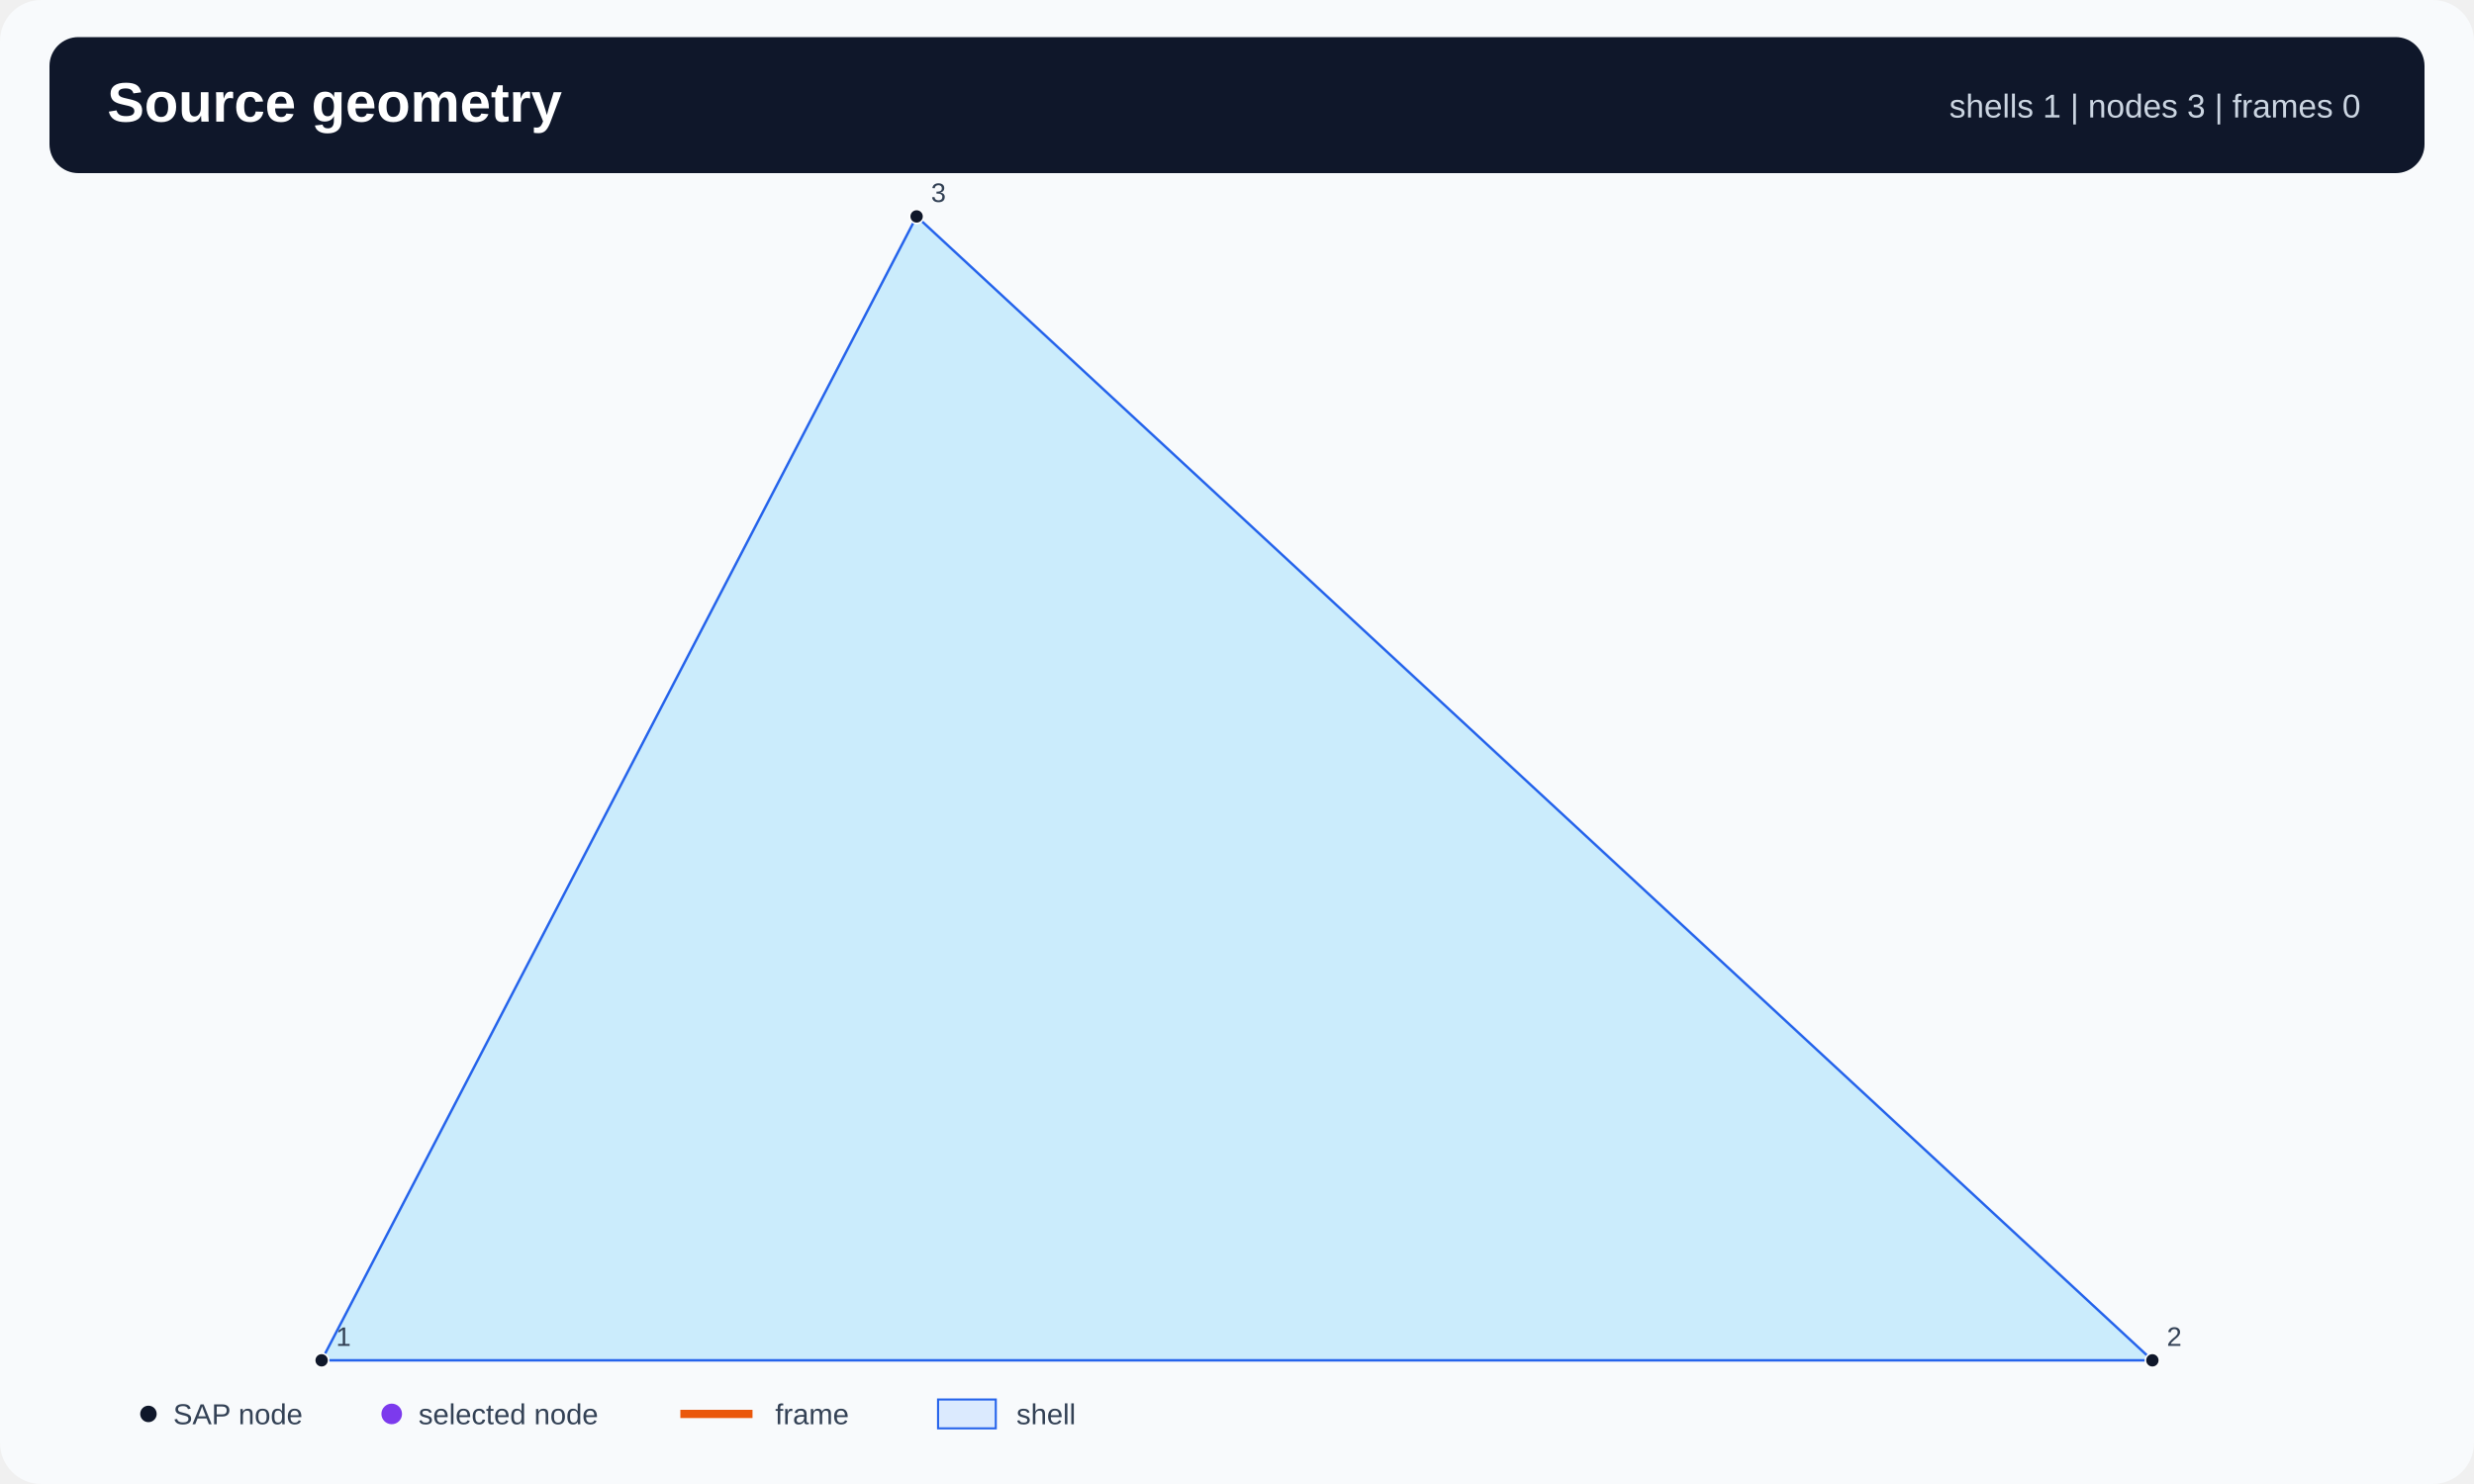
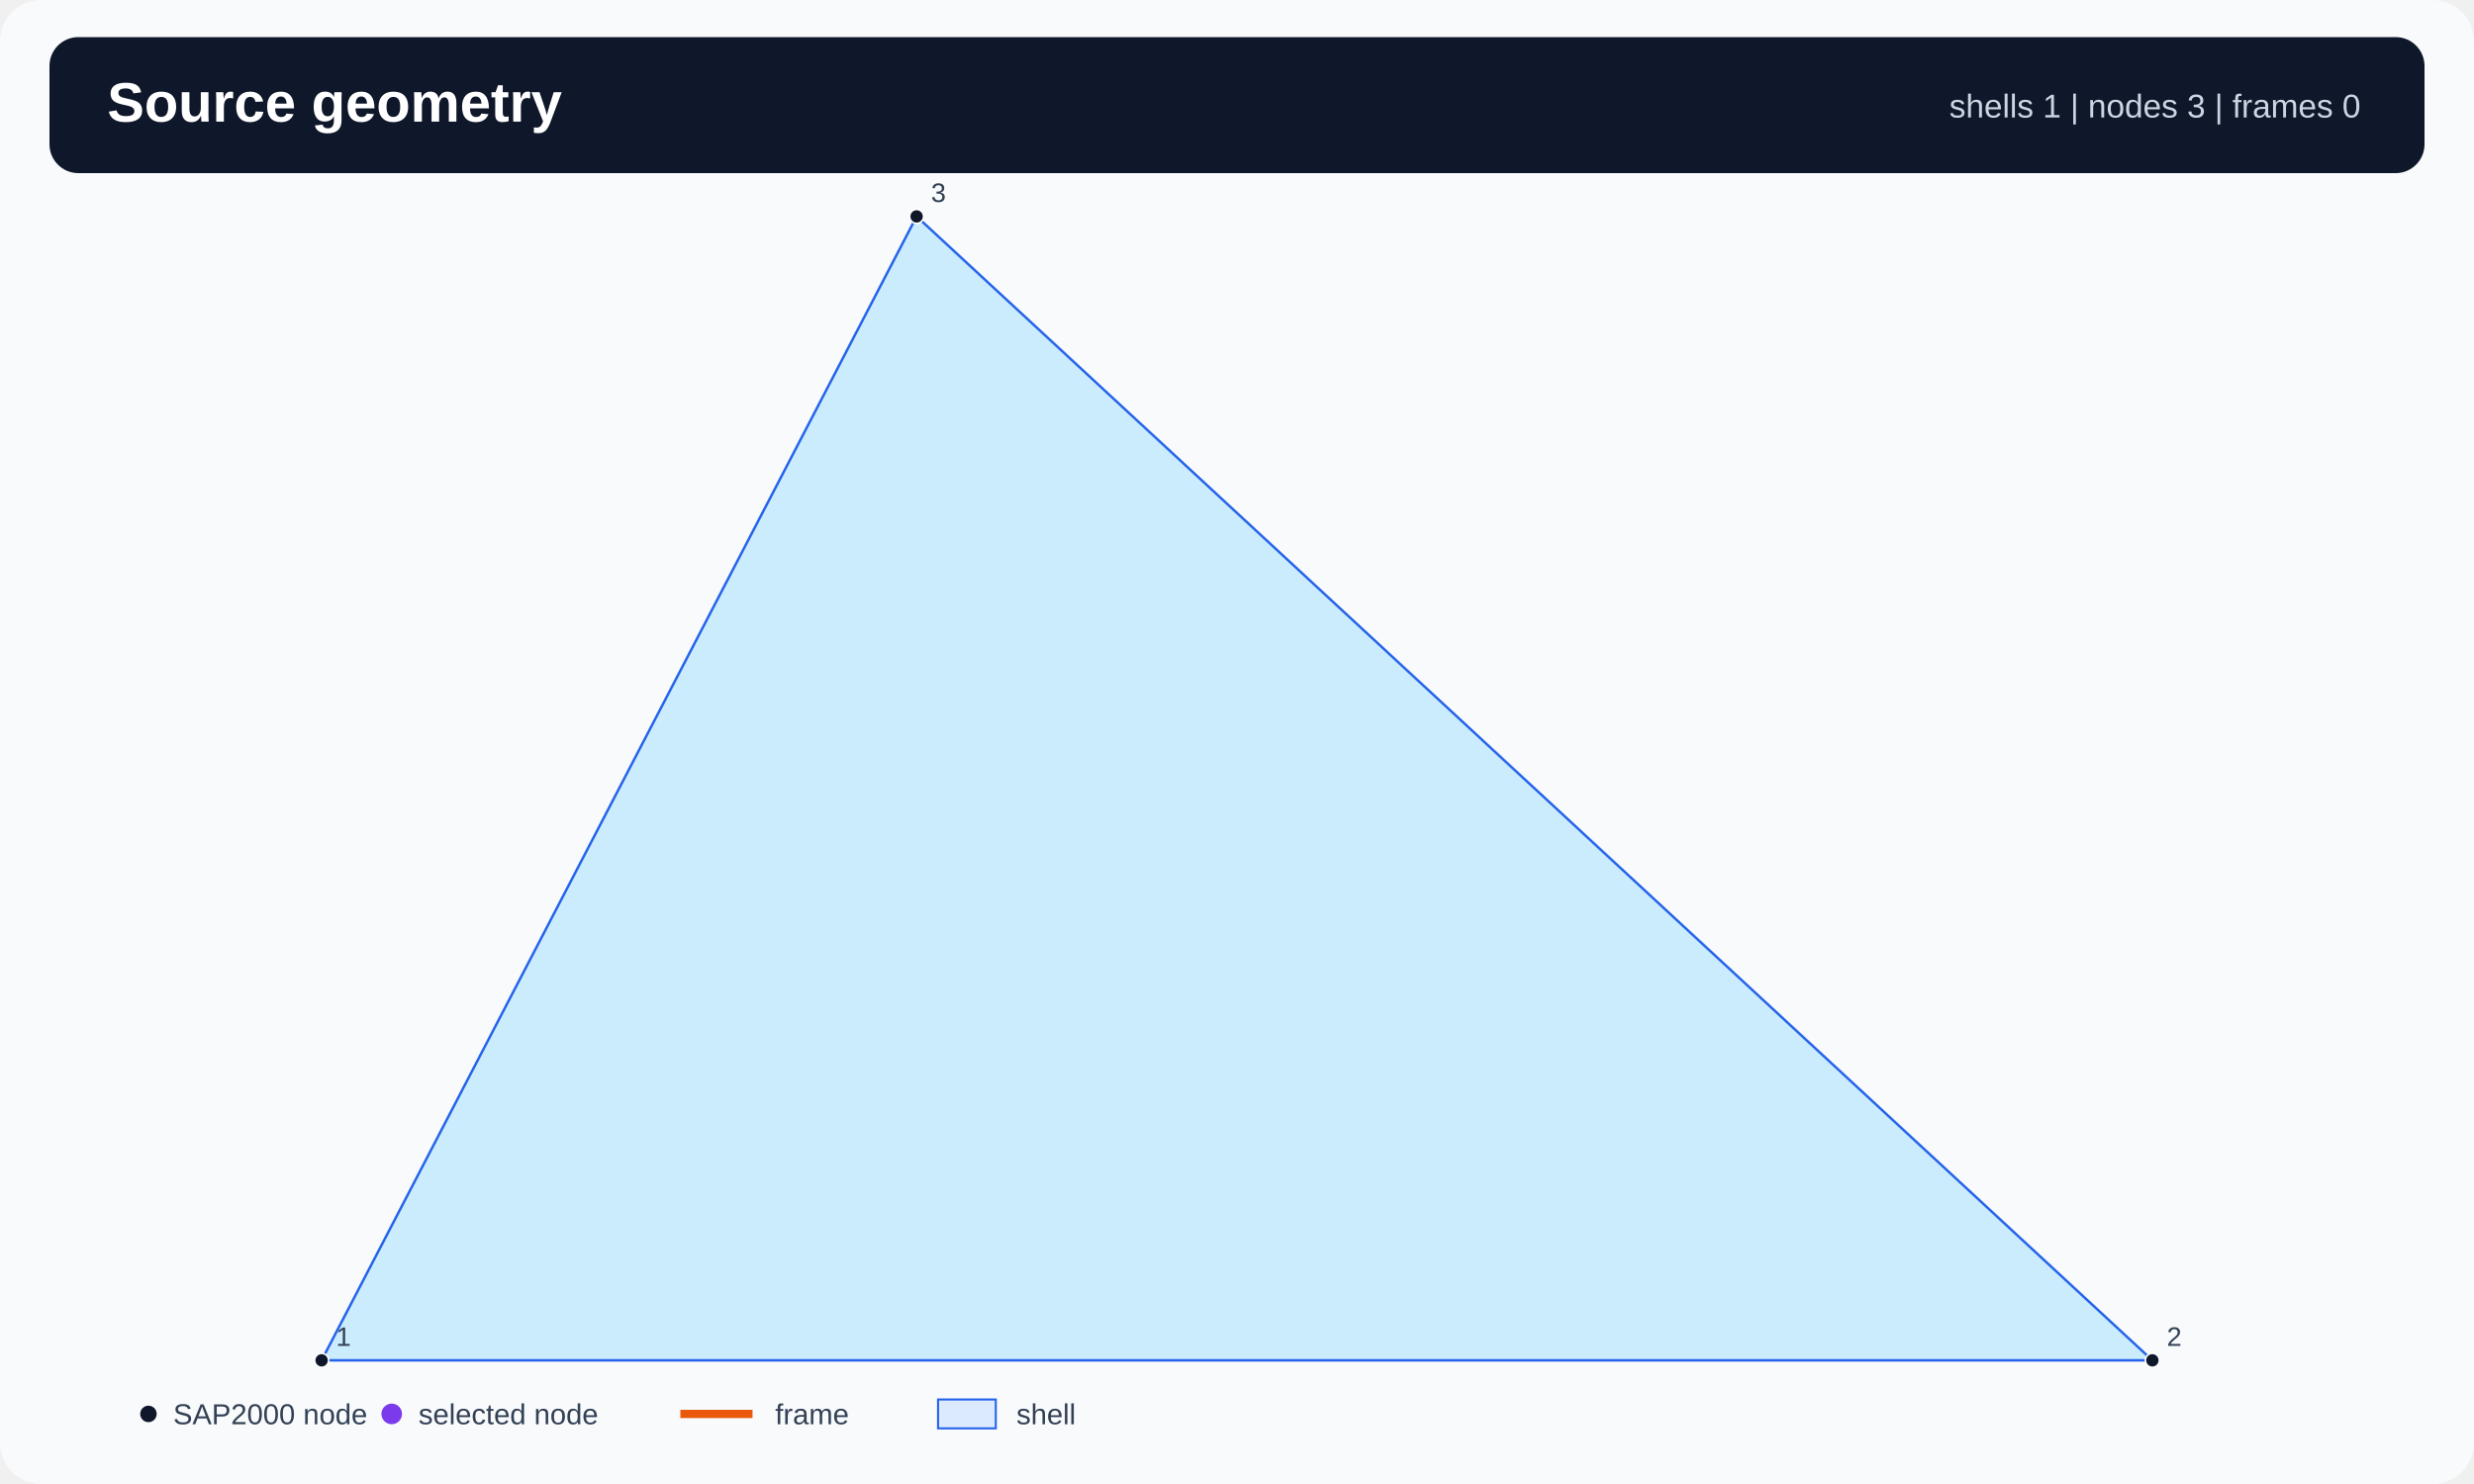
<svg xmlns="http://www.w3.org/2000/svg" width="1200" height="720" viewBox="0 0 1200 720">
  <rect width="1200" height="720" rx="20" fill="#f8fafc" />
  <rect x="24" y="18" width="1152" height="66" rx="14" fill="#0f172a" />
  <text x="52" y="59" font-family="Segoe UI,Arial" font-size="27" font-weight="700" fill="white">Source geometry</text>
  <text x="1145" y="57" text-anchor="end" font-family="Segoe UI,Arial" font-size="16" fill="#cbd5e1">shells 1  |  nodes 3  |  frames 0</text>
  <polygon points="156,660 1044,660 444.6,105" fill="#bae6fd" fill-opacity="0.72" stroke="#2563eb" stroke-width="1.2" stroke-linejoin="round" />
  <circle cx="156" cy="660" r="3.4" fill="#0f172a" stroke="white" stroke-width="0.8" />
  <text x="163" y="653" font-family="Segoe UI,Arial" font-size="13" fill="#334155">1</text>
  <circle cx="1044" cy="660" r="3.4" fill="#0f172a" stroke="white" stroke-width="0.8" />
  <text x="1051" y="653" font-family="Segoe UI,Arial" font-size="13" fill="#334155">2</text>
  <circle cx="444.6" cy="105" r="3.4" fill="#0f172a" stroke="white" stroke-width="0.8" />
  <text x="451.6" y="98" font-family="Segoe UI,Arial" font-size="13" fill="#334155">3</text>
  <g font-family="Segoe UI,Arial" font-size="14" fill="#334155">
    <circle cx="72" cy="686" r="4" fill="#0f172a" />
-     <text x="84" y="691">SAP node</text>
+     <text x="84" y="691">SAP2000 node</text>
    <circle cx="190" cy="686" r="5" fill="#7c3aed" />
    <text x="203" y="691">selected node</text>
    <line x1="330" y1="686" x2="365" y2="686" stroke="#ea580c" stroke-width="4" />
    <text x="376" y="691">frame</text>
    <rect x="455" y="679" width="28" height="14" fill="#dbeafe" stroke="#2563eb" />
    <text x="493" y="691">shell</text>
  </g>
</svg>
